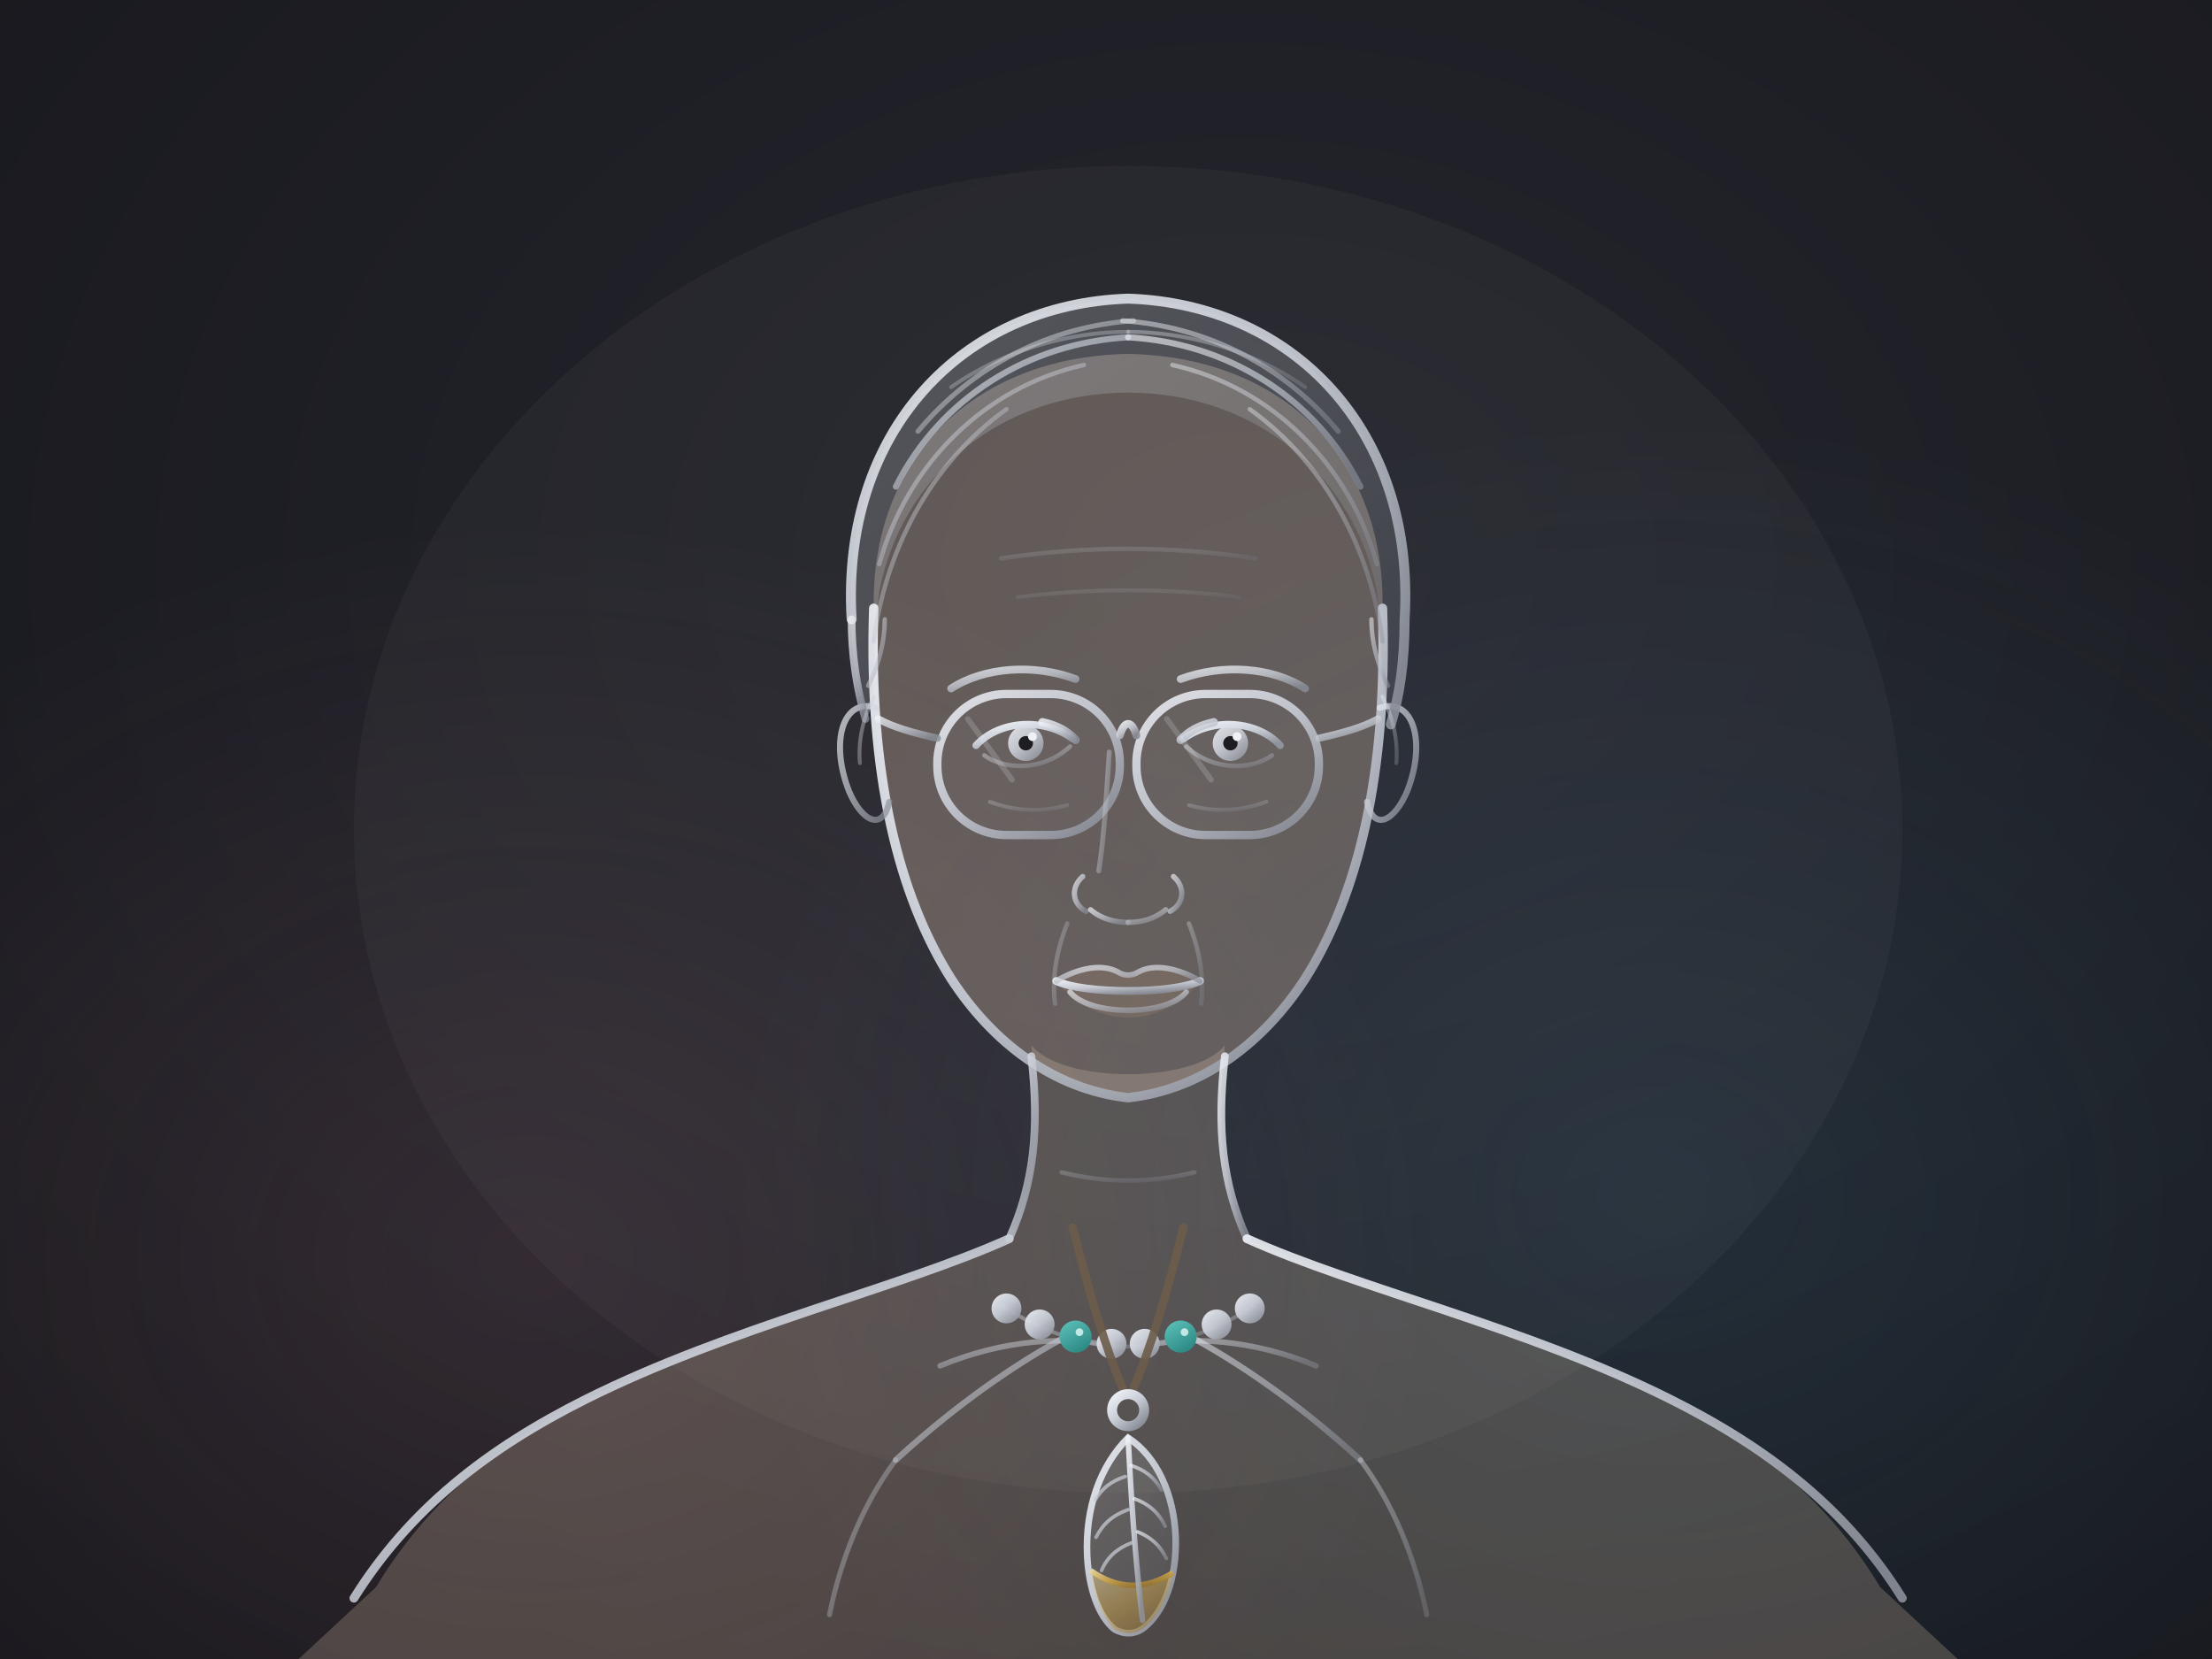
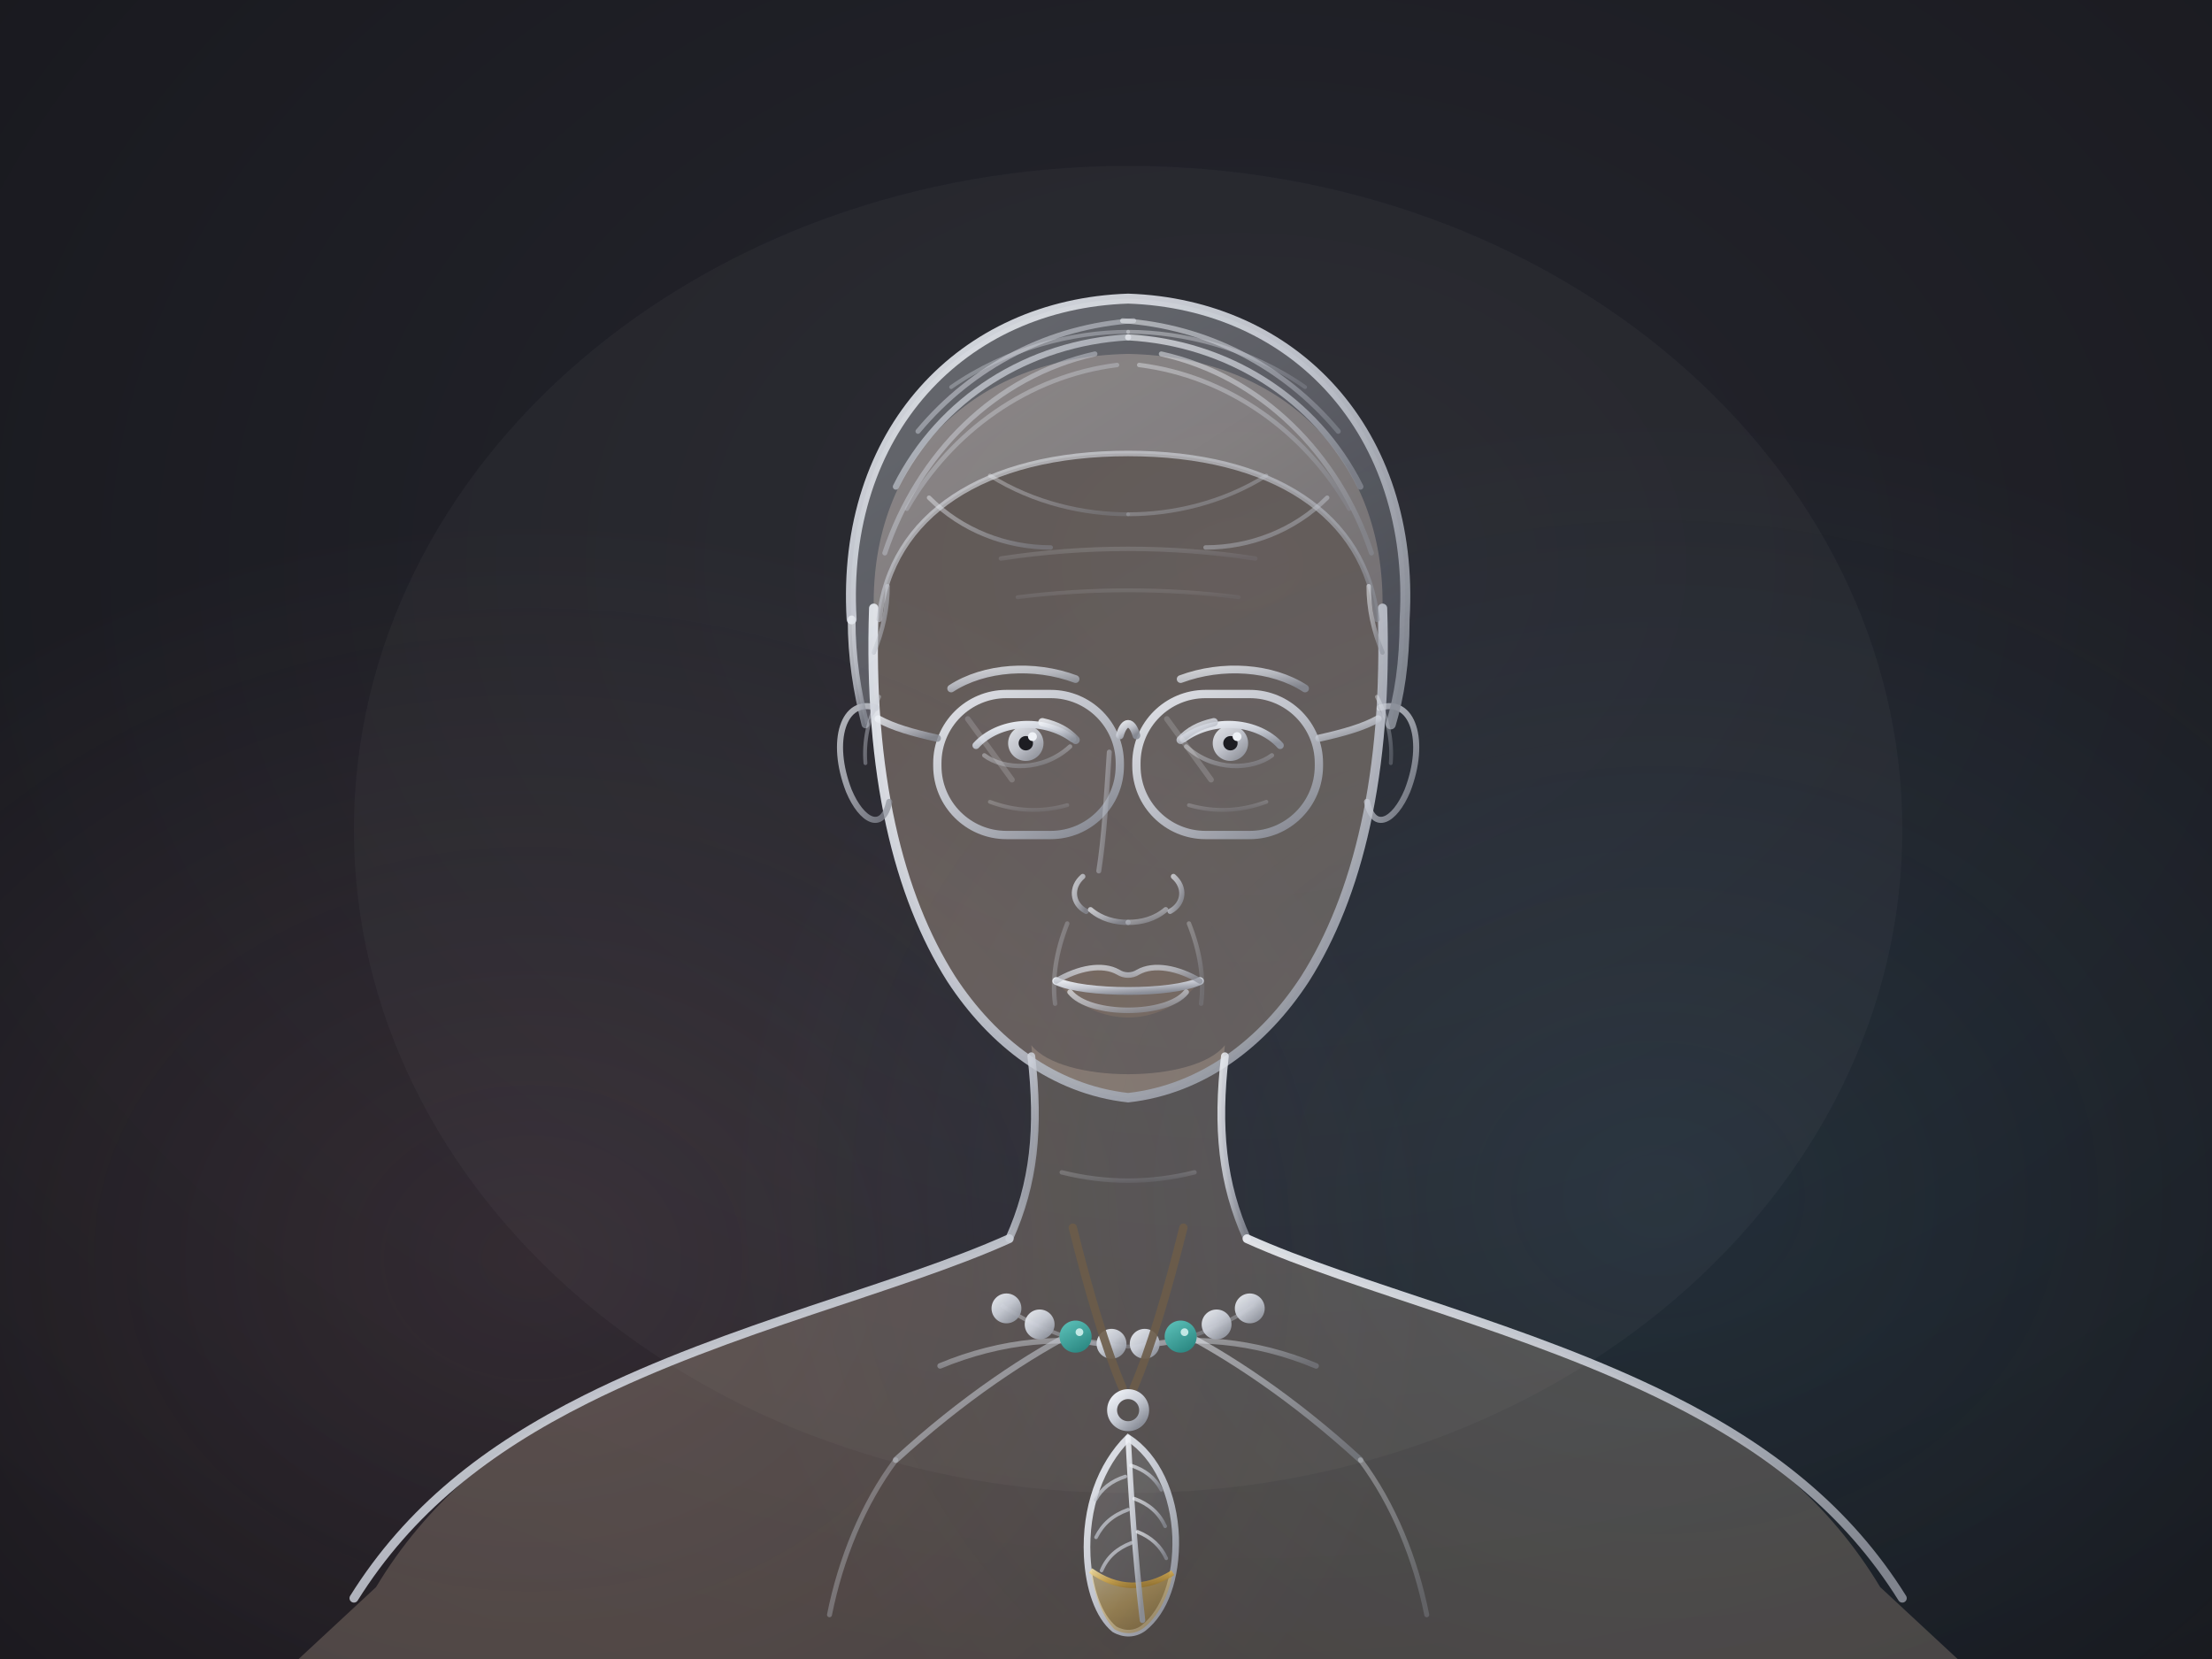
<svg xmlns="http://www.w3.org/2000/svg" viewBox="0 0 400 300" role="img" aria-label="銀髪のショートヘアに眼鏡をかけ、先金フェザーとビーズの首飾りを重ねた年配の女性の肖像画">
  <defs>
    <linearGradient id="s" x1="0" y1="0" x2="0.85" y2="1">
      <stop offset="0" stop-color="#eef1f6" />
      <stop offset="0.5" stop-color="#c9cdd6" />
      <stop offset="1" stop-color="#8b8f99" />
    </linearGradient>
    <linearGradient id="g" x1="0" y1="0" x2="0.7" y2="1">
      <stop offset="0" stop-color="#eddaa0" />
      <stop offset="0.55" stop-color="#c9a24b" />
      <stop offset="1" stop-color="#96742f" />
    </linearGradient>
    <linearGradient id="t" x1="0" y1="0" x2="0.6" y2="1">
      <stop offset="0" stop-color="#5fc4bc" />
      <stop offset="1" stop-color="#2d8a84" />
    </linearGradient>
    <radialGradient id="bg" cx="0.56" cy="0.34" r="0.8">
      <stop offset="0" stop-color="#25262e" />
      <stop offset="1" stop-color="#17171c" />
    </radialGradient>
    <radialGradient id="ab" cx="0.5" cy="0.5" r="0.5">
      <stop offset="0" stop-color="#5bcefa" stop-opacity="0.1" />
      <stop offset="1" stop-color="#5bcefa" stop-opacity="0" />
    </radialGradient>
    <radialGradient id="ap" cx="0.5" cy="0.5" r="0.5">
      <stop offset="0" stop-color="#f5a9b8" stop-opacity="0.11" />
      <stop offset="1" stop-color="#f5a9b8" stop-opacity="0" />
    </radialGradient>
  </defs>
  <rect width="400" height="300" fill="url(#bg)" />
  <ellipse cx="96" cy="228" rx="164" ry="136" fill="url(#ap)" />
  <ellipse cx="300" cy="216" rx="170" ry="140" fill="url(#ab)" />
  <g transform="translate(14,0)">
    <ellipse cx="190" cy="150" rx="140" ry="120" fill="#c9cdd6" opacity="0.04" />
    <path d="M 144 110 C 143.5 83 162 64.5 190 64 C 218 64.5 236.5 83 236 110 C 237 138 232 161 222 177 C 214.5 188.5 203.5 197 190 198.5 C 176.5 197 165.5 188.5 158 177 C 148 161 143 138 144 110 Z" fill="#e8cdb5" opacity="0.3" />
    <path d="M 172.5 189 C 174 204 173 214 168.5 224 C 148.5 233 118 240 92 253 C 76 261 63 272 54 287 L 40 300 L 340 300 L 326 287 C 317 272 304 261 288 253 C 262 240 231.5 233 211.5 224 C 207 214 206 204 207.5 189 C 202 196 178 196 172.5 189 Z" fill="#e8cdb5" opacity="0.23" />
    <path d="M 144 110 C 143 140 148.5 162 158 177 C 165.5 188.5 176.5 197 190 198.5 C 203.5 197 214.5 188.5 222 177 C 231.5 162 237 140 236 110" fill="none" stroke="url(#s)" stroke-width="1.7" stroke-linecap="round" opacity="0.95" />
    <path d="M 144.5 128 C 138.5 126 136 134 139.5 143 C 141.8 148.5 145.6 150.5 146.8 145" fill="none" stroke="url(#s)" stroke-width="1.1" stroke-linecap="round" opacity="0.7" />
    <path d="M 235.5 128 C 241.5 126 244 134 240.5 143 C 238.2 148.5 234.4 150.5 233.2 145" fill="none" stroke="url(#s)" stroke-width="1.1" stroke-linecap="round" opacity="0.7" />
    <path d="M 167 101 Q 190 97.5 213 101" fill="none" stroke="url(#s)" stroke-width="0.8" stroke-linecap="round" opacity="0.16" />
    <path d="M 170 108 Q 190 105.5 210 108" fill="none" stroke="url(#s)" stroke-width="0.7" stroke-linecap="round" opacity="0.12" />
    <path d="M 165 145 Q 172 147.6 179 145.6" fill="none" stroke="url(#s)" stroke-width="0.7" stroke-linecap="round" opacity="0.22" />
    <path d="M 215 145 Q 208 147.6 201 145.6" fill="none" stroke="url(#s)" stroke-width="0.7" stroke-linecap="round" opacity="0.22" />
    <path d="M 179 167 C 177 172 176.2 177 176.8 181.5" fill="none" stroke="url(#s)" stroke-width="0.8" stroke-linecap="round" opacity="0.28" />
    <path d="M 201 167 C 203 172 203.8 177 203.2 181.5" fill="none" stroke="url(#s)" stroke-width="0.8" stroke-linecap="round" opacity="0.28" />
    <path d="M 178 212 Q 190 215 202 212" fill="none" stroke="url(#s)" stroke-width="0.8" stroke-linecap="round" opacity="0.2" />
    <path d="M 158 124.5 C 164 120.6 173 120 180.5 122.8" fill="none" stroke="url(#s)" stroke-width="1.4" stroke-linecap="round" opacity="0.8" />
    <path d="M 222 124.5 C 216 120.6 207 120 199.5 122.8" fill="none" stroke="url(#s)" stroke-width="1.4" stroke-linecap="round" opacity="0.8" />
    <circle cx="171.5" cy="134.4" r="3.2" fill="url(#s)" opacity="0.9" />
    <circle cx="171.5" cy="134.4" r="1.3" fill="#17171c" />
    <circle cx="172.7" cy="133.2" r="0.8" fill="#eef1f6" />
    <circle cx="208.5" cy="134.4" r="3.2" fill="url(#s)" opacity="0.9" />
    <circle cx="208.5" cy="134.4" r="1.3" fill="#17171c" />
    <circle cx="209.7" cy="133.2" r="0.8" fill="#eef1f6" />
    <path d="M 162.5 134.8 C 166.5 130.4 174.5 129.6 180 133.6" fill="none" stroke="url(#s)" stroke-width="1.3" stroke-linecap="round" />
    <path d="M 174.5 130.6 C 177.2 131.2 179 132.2 180.5 133.8" fill="none" stroke="url(#s)" stroke-width="1.5" stroke-linecap="round" opacity="0.85" />
    <path d="M 164 136.6 C 167.5 139.2 174.5 139.6 179.5 135" fill="none" stroke="url(#s)" stroke-width="0.8" stroke-linecap="round" opacity="0.4" />
    <path d="M 217.5 134.8 C 213.5 130.4 205.5 129.6 200 133.6" fill="none" stroke="url(#s)" stroke-width="1.3" stroke-linecap="round" />
    <path d="M 205.5 130.6 C 202.8 131.2 201 132.2 199.5 133.8" fill="none" stroke="url(#s)" stroke-width="1.5" stroke-linecap="round" opacity="0.85" />
    <path d="M 216 136.6 C 212.5 139.2 205.5 139.6 200.5 135" fill="none" stroke="url(#s)" stroke-width="0.8" stroke-linecap="round" opacity="0.4" />
    <rect x="155.5" y="125.5" width="33" height="25.5" rx="12.5" fill="#eef1f6" fill-opacity="0.035" stroke="url(#s)" stroke-width="1.5" opacity="0.9" />
    <rect x="191.5" y="125.5" width="33" height="25.5" rx="12.5" fill="#eef1f6" fill-opacity="0.035" stroke="url(#s)" stroke-width="1.5" opacity="0.9" />
    <path d="M 188.5 133 C 189.3 130.2 190.7 130.2 191.5 133" fill="none" stroke="url(#s)" stroke-width="1.4" stroke-linecap="round" opacity="0.9" />
    <path d="M 155.5 133.5 C 151 132.5 147.5 131.5 144.8 130" fill="none" stroke="url(#s)" stroke-width="1.3" stroke-linecap="round" opacity="0.8" />
    <path d="M 224.5 133.5 C 229 132.5 232.5 131.5 235.2 130" fill="none" stroke="url(#s)" stroke-width="1.3" stroke-linecap="round" opacity="0.8" />
    <path d="M 161 130 L 169 141" stroke="#eef1f6" stroke-width="1" stroke-linecap="round" opacity="0.18" />
    <path d="M 197 130 L 205 141" stroke="#eef1f6" stroke-width="1" stroke-linecap="round" opacity="0.18" />
    <path d="M 186.6 136 C 186 145 185.7 151 184.7 157.5" fill="none" stroke="url(#s)" stroke-width="0.9" stroke-linecap="round" opacity="0.42" />
    <path d="M 181.8 158.5 C 179.6 160.4 179.8 163.4 182.4 164.8" fill="none" stroke="url(#s)" stroke-width="0.95" stroke-linecap="round" opacity="0.7" />
    <path d="M 183.2 164.5 C 185.2 166.2 187.6 166.8 190 166.8" fill="none" stroke="url(#s)" stroke-width="0.95" stroke-linecap="round" opacity="0.7" />
    <path d="M 198.2 158.5 C 200.4 160.4 200.2 163.4 197.6 164.8" fill="none" stroke="url(#s)" stroke-width="0.95" stroke-linecap="round" opacity="0.7" />
    <path d="M 196.8 164.5 C 194.8 166.2 192.4 166.8 190 166.8" fill="none" stroke="url(#s)" stroke-width="0.95" stroke-linecap="round" opacity="0.55" />
    <path d="M 177 177.4 C 181 175 185.4 174.2 188.2 175.8 C 189.3 176.5 190.7 176.5 191.8 175.8 C 194.6 174.2 199 175 203 177.4 C 199 182.4 194 184 190 184 C 186 184 181 182.4 177 177.4 Z" fill="#c99e78" opacity="0.16" />
    <path d="M 177 177.4 C 182 179.8 198 179.8 203 177.4" fill="none" stroke="url(#s)" stroke-width="1.4" stroke-linecap="round" opacity="0.95" />
    <path d="M 177 177.4 C 181 175 185.4 174.2 188.2 175.8 C 189.3 176.5 190.7 176.5 191.8 175.8 C 194.6 174.2 199 175 203 177.4" fill="none" stroke="url(#s)" stroke-width="1" stroke-linecap="round" opacity="0.7" />
    <path d="M 179.5 179.4 C 183 183.8 197 183.8 200.5 179.4" fill="none" stroke="url(#s)" stroke-width="1" stroke-linecap="round" opacity="0.65" />
    <path d="M 172.5 191 C 174 204 173 214 168.5 224" fill="none" stroke="url(#s)" stroke-width="1.4" stroke-linecap="round" opacity="0.85" />
    <path d="M 207.5 191 C 206 204 207 214 211.5 224" fill="none" stroke="url(#s)" stroke-width="1.4" stroke-linecap="round" opacity="0.85" />
    <path d="M 168.5 224 C 148.5 233 118 240 92 253 C 74 262 60 273 50 289" fill="none" stroke="url(#s)" stroke-width="1.6" stroke-linecap="round" opacity="0.9" />
    <path d="M 211.5 224 C 231.5 233 262 240 288 253 C 306 262 320 273 330 289" fill="none" stroke="url(#s)" stroke-width="1.6" stroke-linecap="round" opacity="0.9" />
    <path d="M 156 247 C 167 242.4 179 241.2 189 243.8" fill="none" stroke="url(#s)" stroke-width="1" stroke-linecap="round" opacity="0.45" />
    <path d="M 224 247 C 213 242.4 201 241.2 191 243.8" fill="none" stroke="url(#s)" stroke-width="1" stroke-linecap="round" opacity="0.45" />
    <path d="M 148 264 C 160 253 172 245 182 240" fill="none" stroke="url(#s)" stroke-width="1.1" stroke-linecap="round" opacity="0.55" />
    <path d="M 232 264 C 220 253 208 245 198 240" fill="none" stroke="url(#s)" stroke-width="1.1" stroke-linecap="round" opacity="0.55" />
    <path d="M 148 264 C 142 272 138 282 136 292" fill="none" stroke="url(#s)" stroke-width="0.9" stroke-linecap="round" opacity="0.35" />
    <path d="M 232 264 C 238 272 242 282 244 292" fill="none" stroke="url(#s)" stroke-width="0.9" stroke-linecap="round" opacity="0.35" />
-     <path d="M 140 112       C 138 78 160 55 190 54       C 220 55 242 78 240 112       C 240 119 239 125 237.5 130       C 235 121 236 114 235 107       C 231 86 213 71 190 71       C 167 71 149 86 145 107       C 144 114 145 121 142.5 130       C 141 125 140 119 140 112 Z" fill="url(#s)" opacity="0.22" />
+     <path d="M 140 112       C 138 78 160 55 190 54       C 220 55 242 78 240 112       C 240 119 239 125 237.5 131       L 235 128       C 235.4 122 235.2 116 235 112       C 233 93 216 82 190 82       C 164 82 147 93 145 112       C 144.8 116 144.6 122 145 128       L 142.5 131       C 141 125 140 119 140 112 Z" fill="url(#s)" opacity="0.32" />
    <g fill="none" stroke="url(#s)" stroke-linecap="round">
      <path d="M 140 112 C 138 78 160 55 190 54 C 220 55 242 78 240 112 C 240 120 239 126 237.5 131" stroke-width="1.8" opacity="0.9" />
-       <path d="M 142.5 130 C 140.8 124 140 118 140 112" stroke-width="1.4" opacity="0.75" />
-       <path d="M 148 88 C 156 72 172 62 190 61" stroke-width="1.1" opacity="0.65" />
-       <path d="M 152 78 C 162 66 176 59 191 58" stroke-width="0.9" opacity="0.5" />
-       <path d="M 232 88 C 224 72 208 62 190 61" stroke-width="1.1" opacity="0.65" />
-       <path d="M 228 78 C 218 66 204 59 189 58" stroke-width="0.9" opacity="0.5" />
-       <path d="M 145 102 C 150 84 164 70 182 66" stroke-width="0.8" opacity="0.45" />
-       <path d="M 235 102 C 230 84 216 70 198 66" stroke-width="0.8" opacity="0.45" />
-       <path d="M 144 116 C 146 100 154 84 168 74" stroke-width="0.8" opacity="0.4" />
-       <path d="M 236 116 C 234 100 226 84 212 74" stroke-width="0.8" opacity="0.4" />
-       <path d="M 143 124 Q 146 118 146 112" stroke-width="0.8" opacity="0.55" />
-       <path d="M 237 124 Q 234 118 234 112" stroke-width="0.8" opacity="0.55" />
-       <path d="M 144 126 Q 141 132 141.5 138" stroke-width="0.7" opacity="0.4" />
-       <path d="M 236 126 Q 239 132 238.5 138" stroke-width="0.7" opacity="0.4" />
-       <path d="M 158 70 C 168 63 180 60 190 60" stroke-width="0.7" opacity="0.35" />
-       <path d="M 222 70 C 212 63 200 60 190 60" stroke-width="0.7" opacity="0.35" />
+       <path d="M 142.5 131 C 141 125 140 119 140 112" stroke-width="1.4" opacity="0.75" />
+       <path d="M 145 112 C 147 93 164 82 190 82 C 216 82 233 93 235 112" stroke-width="1" opacity="0.6" />
+       <path d="M 148 88 C 156 72 172 62 190 61" stroke-width="1.1" opacity="0.7" />
+       <path d="M 152 78 C 162 66 176 59 191 58" stroke-width="0.9" opacity="0.55" />
+       <path d="M 232 88 C 224 72 208 62 190 61" stroke-width="1.1" opacity="0.7" />
+       <path d="M 228 78 C 218 66 204 59 189 58" stroke-width="0.9" opacity="0.55" />
+       <path d="M 146 100 C 152 82 166 68 184 64" stroke-width="0.9" opacity="0.5" />
+       <path d="M 234 100 C 228 82 214 68 196 64" stroke-width="0.9" opacity="0.5" />
+       <path d="M 150 92 C 158 78 172 68 188 66" stroke-width="0.8" opacity="0.4" />
+       <path d="M 230 92 C 222 78 208 68 192 66" stroke-width="0.8" opacity="0.4" />
+       <path d="M 154 90 C 160 96 168 99 176 99" stroke-width="0.8" opacity="0.45" />
+       <path d="M 226 90 C 220 96 212 99 204 99" stroke-width="0.8" opacity="0.45" />
+       <path d="M 165 86 C 173 91 182 93 190 93" stroke-width="0.7" opacity="0.35" />
+       <path d="M 215 86 C 207 91 198 93 190 93" stroke-width="0.7" opacity="0.35" />
+       <path d="M 144 118 Q 146.5 112 146.5 106" stroke-width="0.8" opacity="0.55" />
+       <path d="M 236 118 Q 233.5 112 233.5 106" stroke-width="0.8" opacity="0.55" />
+       <path d="M 145 126 Q 142 132 142.5 138" stroke-width="0.7" opacity="0.4" />
+       <path d="M 235 126 Q 238 132 237.5 138" stroke-width="0.7" opacity="0.4" />
+       <path d="M 158 70 C 168 63 180 60 190 60" stroke-width="0.7" opacity="0.4" />
+       <path d="M 222 70 C 212 63 200 60 190 60" stroke-width="0.7" opacity="0.4" />
    </g>
    <path d="M 167 236 Q 190 251 213 236" fill="none" stroke="url(#s)" stroke-width="0.7" opacity="0.4" />
    <circle cx="168" cy="236.6" r="2.7" fill="url(#s)" opacity="0.95" />
    <circle cx="174" cy="239.5" r="2.7" fill="url(#s)" opacity="0.95" />
    <circle cx="180.5" cy="241.7" r="2.9" fill="url(#t)" />
    <circle cx="187" cy="243" r="2.7" fill="url(#s)" opacity="0.95" />
    <circle cx="193" cy="243" r="2.7" fill="url(#s)" opacity="0.95" />
    <circle cx="199.5" cy="241.7" r="2.9" fill="url(#t)" />
    <circle cx="206" cy="239.5" r="2.7" fill="url(#s)" opacity="0.95" />
    <circle cx="212" cy="236.6" r="2.7" fill="url(#s)" opacity="0.95" />
    <circle cx="181.2" cy="240.9" r="0.7" fill="#d9f3f1" opacity="0.85" />
    <circle cx="200.2" cy="240.9" r="0.7" fill="#d9f3f1" opacity="0.85" />
    <path d="M 180 222 C 183 234 186 244 189 251" fill="none" stroke="#6b5c49" stroke-width="1.5" stroke-linecap="round" opacity="0.9" />
    <path d="M 200 222 C 197 234 194 244 191 251" fill="none" stroke="#6b5c49" stroke-width="1.5" stroke-linecap="round" opacity="0.9" />
    <circle cx="190" cy="255" r="2.9" fill="none" stroke="url(#s)" stroke-width="1.8" />
    <path d="M 190 260 C 185 265 182.2 272.6 182.6 281.4 C 182.9 287.2 184.6 292.2 187.5 294.6 C 189.2 295.6 191.2 295.6 192.8 294.4 C 196.6 291.4 198.8 285.4 198.6 278 C 198.3 270.2 195.2 263.4 190 260 Z" fill="url(#s)" opacity="0.14" />
    <path d="M 190 260 C 185 265 182.2 272.6 182.6 281.4 C 182.9 287.2 184.6 292.2 187.5 294.6 C 189.2 295.6 191.2 295.6 192.8 294.4 C 196.6 291.4 198.8 285.4 198.6 278 C 198.3 270.2 195.2 263.4 190 260 Z" fill="none" stroke="url(#s)" stroke-width="1.2" opacity="0.95" />
    <path d="M 183.2 284 C 183.9 288.6 185.5 292.6 187.5 294.6 C 189.2 295.6 191.2 295.6 192.8 294.4 C 195.4 292.4 197.2 288.8 198.1 284.4 C 193 287.6 188 287.4 183.2 284 Z" fill="url(#g)" opacity="0.5" />
    <path d="M 183.2 284 C 188 287.4 193 287.6 198.1 284.4" fill="none" stroke="url(#g)" stroke-width="1" opacity="0.9" />
    <path d="M 190 260 C 190.5 270 191.2 281 192.6 293" fill="none" stroke="url(#s)" stroke-width="1" stroke-linecap="round" opacity="0.9" />
    <g fill="none" stroke="url(#s)" stroke-width="0.65" stroke-linecap="round" opacity="0.7">
      <path d="M 189.5 267 C 187 267.8 185.2 269.2 184.1 271.2" />
      <path d="M 190 273 C 187.2 274 185.4 275.6 184.2 278" />
      <path d="M 190.6 279 C 188 280 186.2 281.6 185.2 284" />
      <path d="M 190.5 265 C 193 265.8 194.8 267.2 196 269.4" />
      <path d="M 191.1 271 C 193.8 272 195.6 273.6 196.7 276" />
      <path d="M 191.7 277 C 194.2 278 195.9 279.6 196.9 281.8" />
    </g>
  </g>
</svg>
